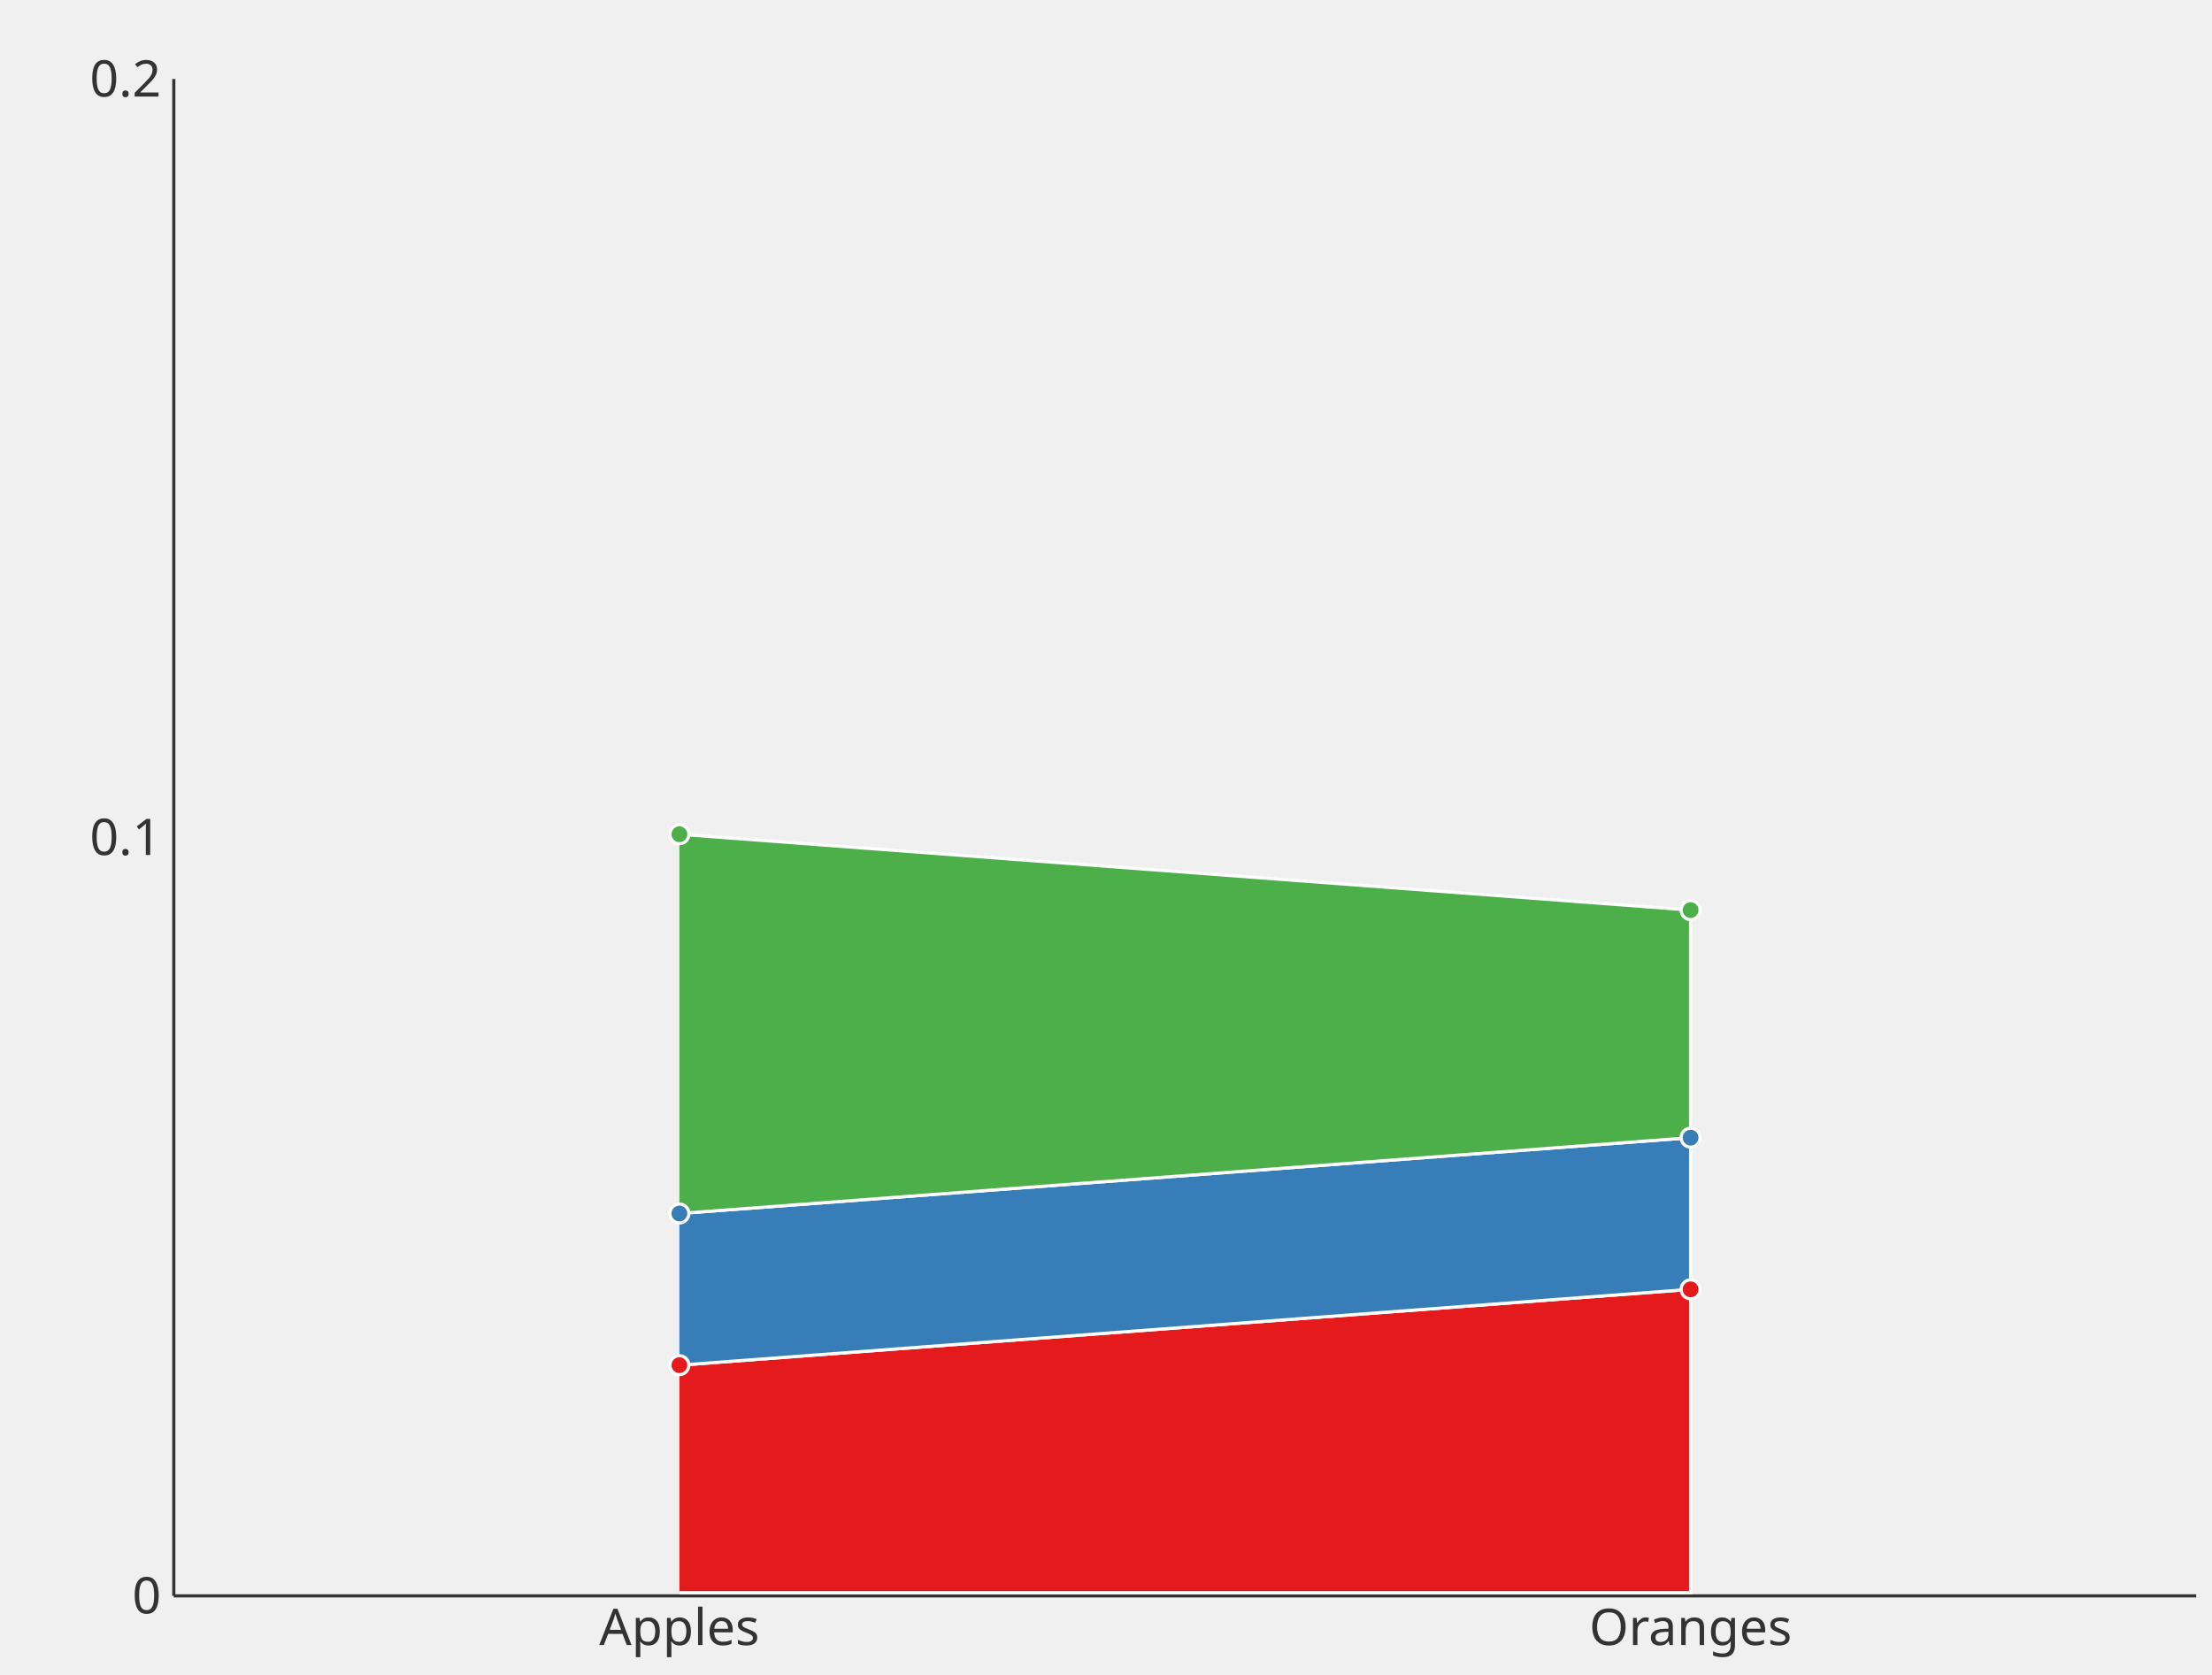
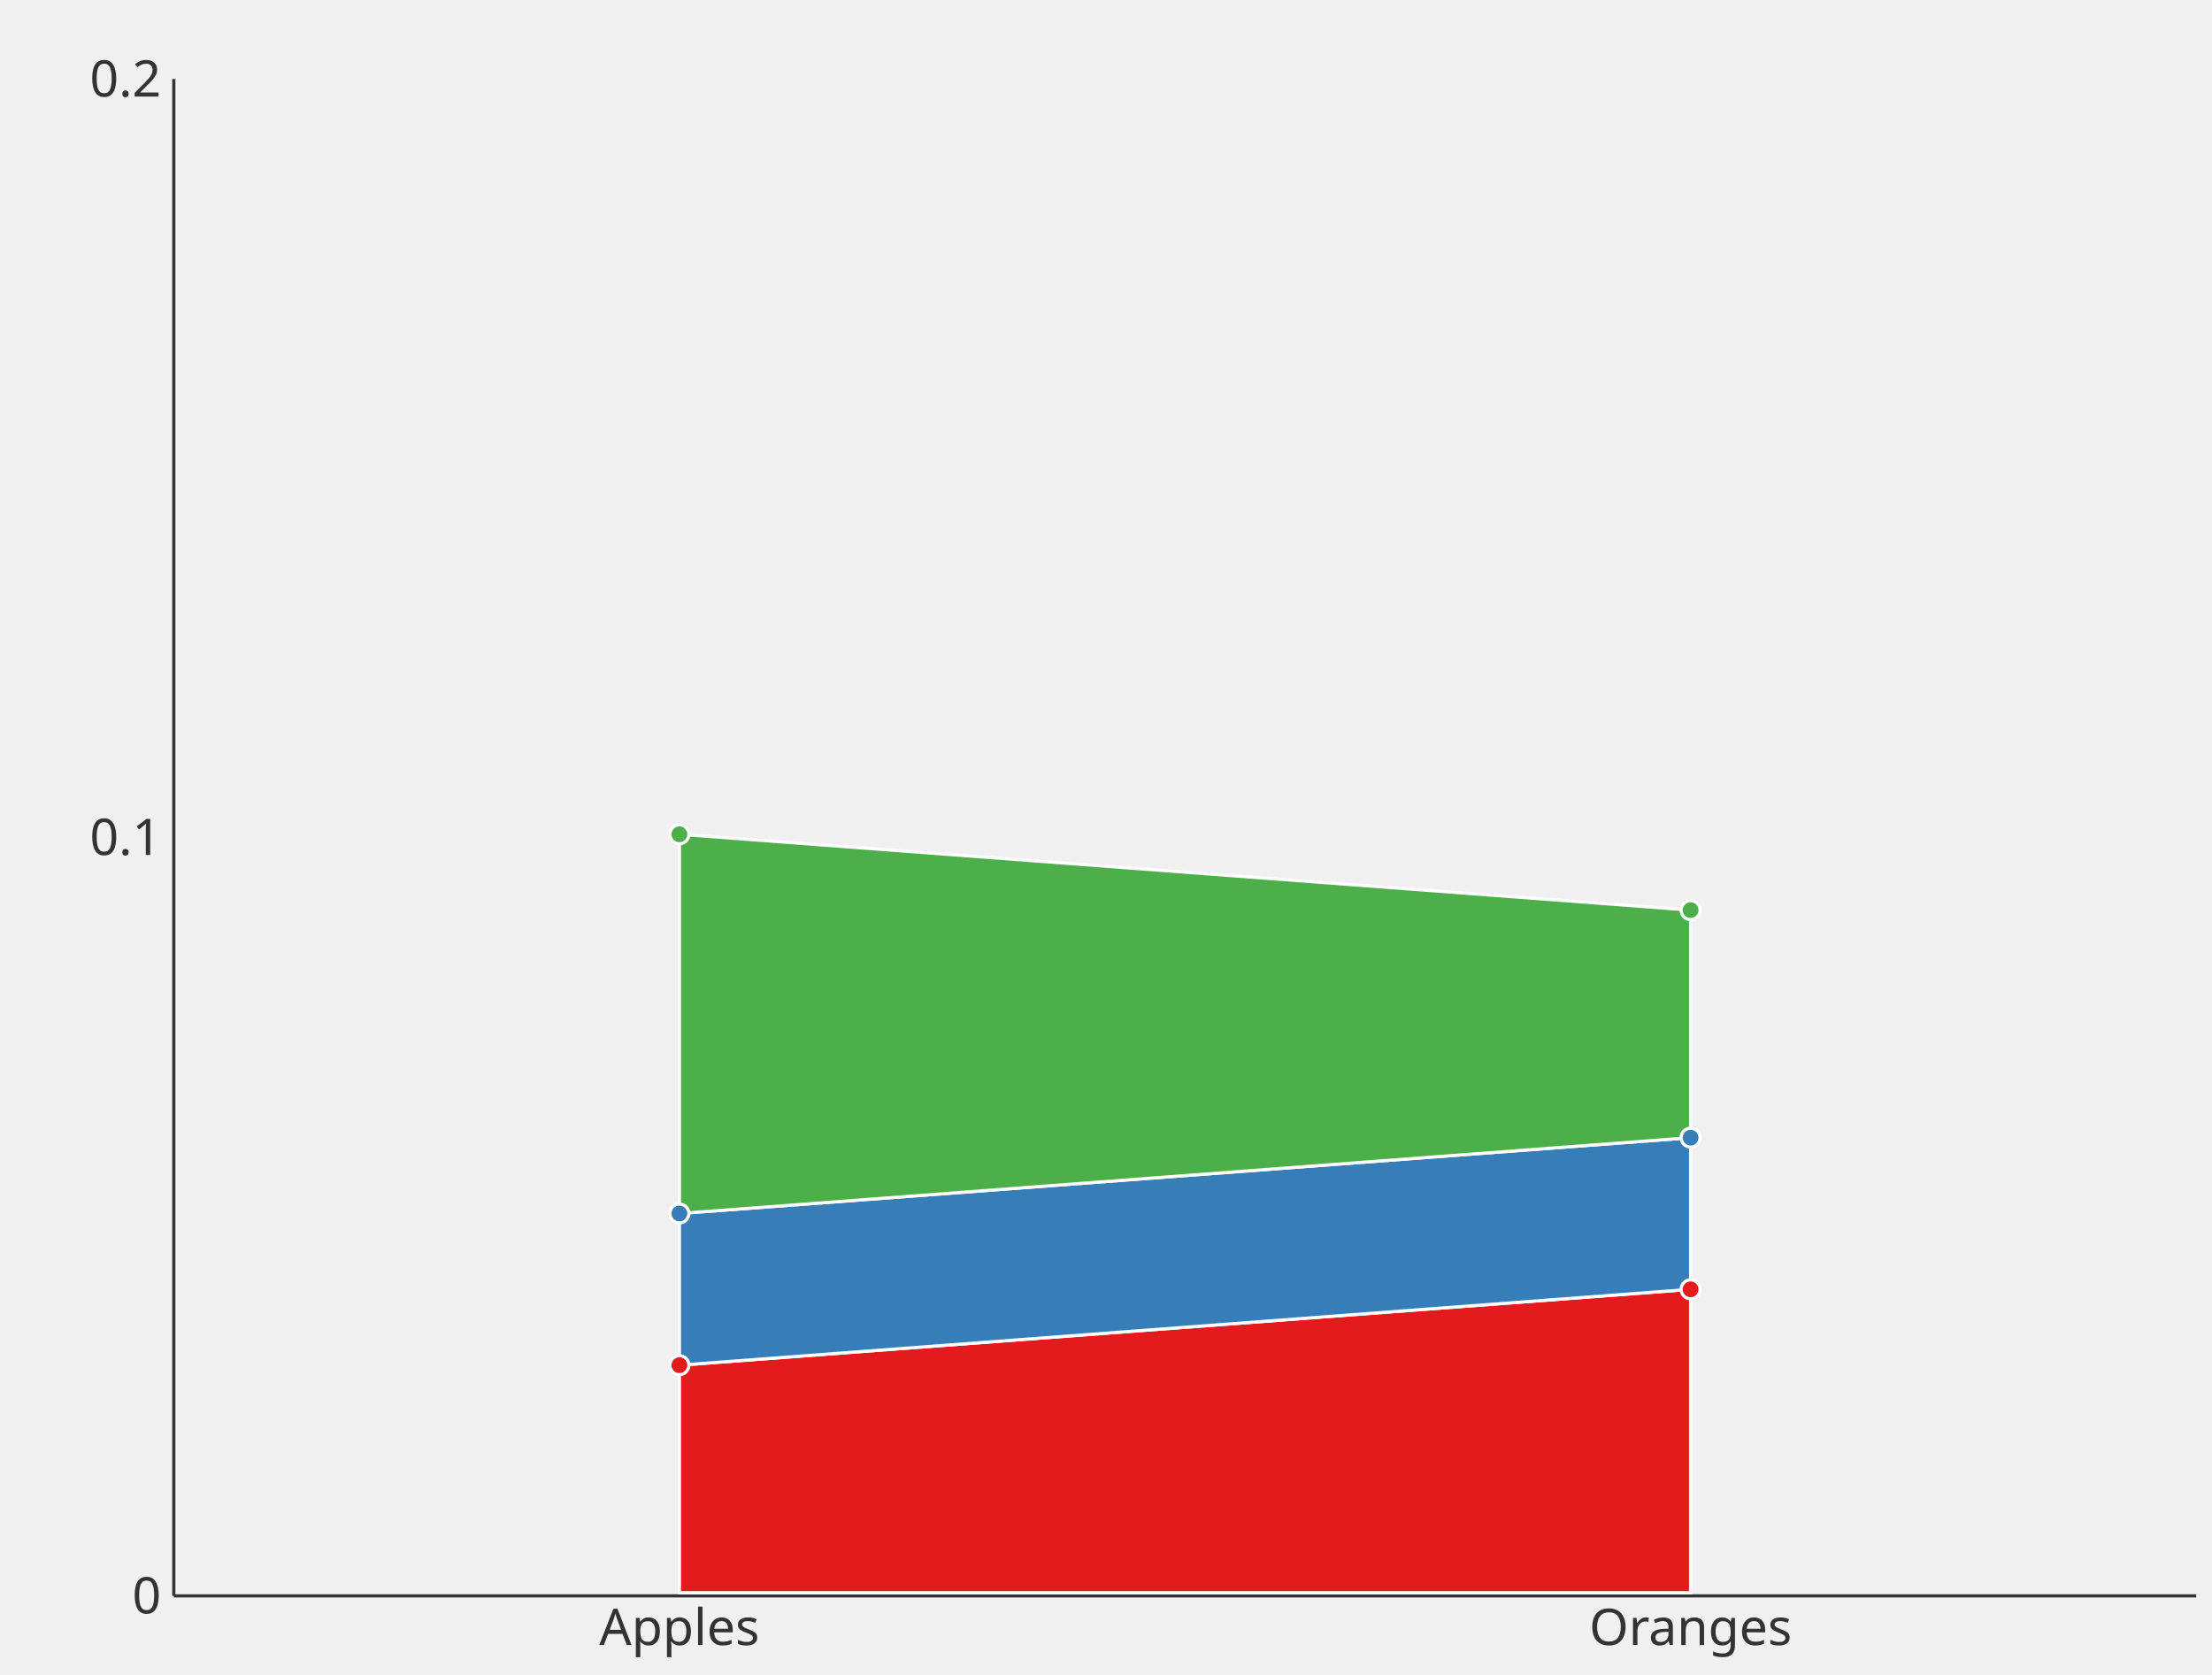
<svg xmlns="http://www.w3.org/2000/svg" font-family="sans-serif" font-size="16" viewBox="-55 -25 700 530">
  <g role="table">
    <line stroke="#333" x1="0" x2="0" y1="0" y2="480" />
    <line stroke="#333" x1="0" x2="640" y1="480" y2="480" />
    <g aria-hidden="true">
      <text dominant-baseline="middle" fill="#333" text-anchor="end" x="-4" y="480">0</text>
      <text dominant-baseline="middle" fill="#333" text-anchor="end" x="-4" y="240">0.1</text>
      <text dominant-baseline="middle" fill="#333" text-anchor="end" x="-4" y="0">0.2</text>
    </g>
    <g role="row">
      <text dominant-baseline="middle" fill="#333" role="columnheader" text-anchor="middle" x="160" y="490">Apples</text>
      <text dominant-baseline="middle" fill="#333" role="columnheader" text-anchor="middle" x="480" y="490">Oranges</text>
    </g>
-     <polyline fill="#e41a1c" points="160,407 480,383 480,479 160,479" stroke="white" />
-     <polyline fill="#377eb8" points="160,359 480,335 480,383 160,407" stroke="white" />
-     <polyline fill="#4daf4a" points="160,239 480,263 480,335 160,359" stroke="white" />
+     <polygon fill="#e41a1c" points="160,407 480,383 480,479 160,479" stroke="white" />
+     <polygon fill="#377eb8" points="160,359 480,335 480,383 160,407" stroke="white" />
+     <polygon fill="#4daf4a" points="160,239 480,263 480,335 160,359" stroke="white" />
    <g fill="#e41a1c" role="row" stroke="white">
      <circle cx="160" cy="407" r="3" role="cell">
				</circle>
      <circle cx="480" cy="383" r="3" role="cell">
				</circle>
    </g>
    <g fill="#377eb8" role="row" stroke="white">
      <circle cx="160" cy="359" r="3" role="cell">
				</circle>
      <circle cx="480" cy="335" r="3" role="cell">
				</circle>
    </g>
    <g fill="#4daf4a" role="row" stroke="white">
      <circle cx="160" cy="239" r="3" role="cell">
				</circle>
      <circle cx="480" cy="263" r="3" role="cell">
				</circle>
    </g>
  </g>
</svg>
